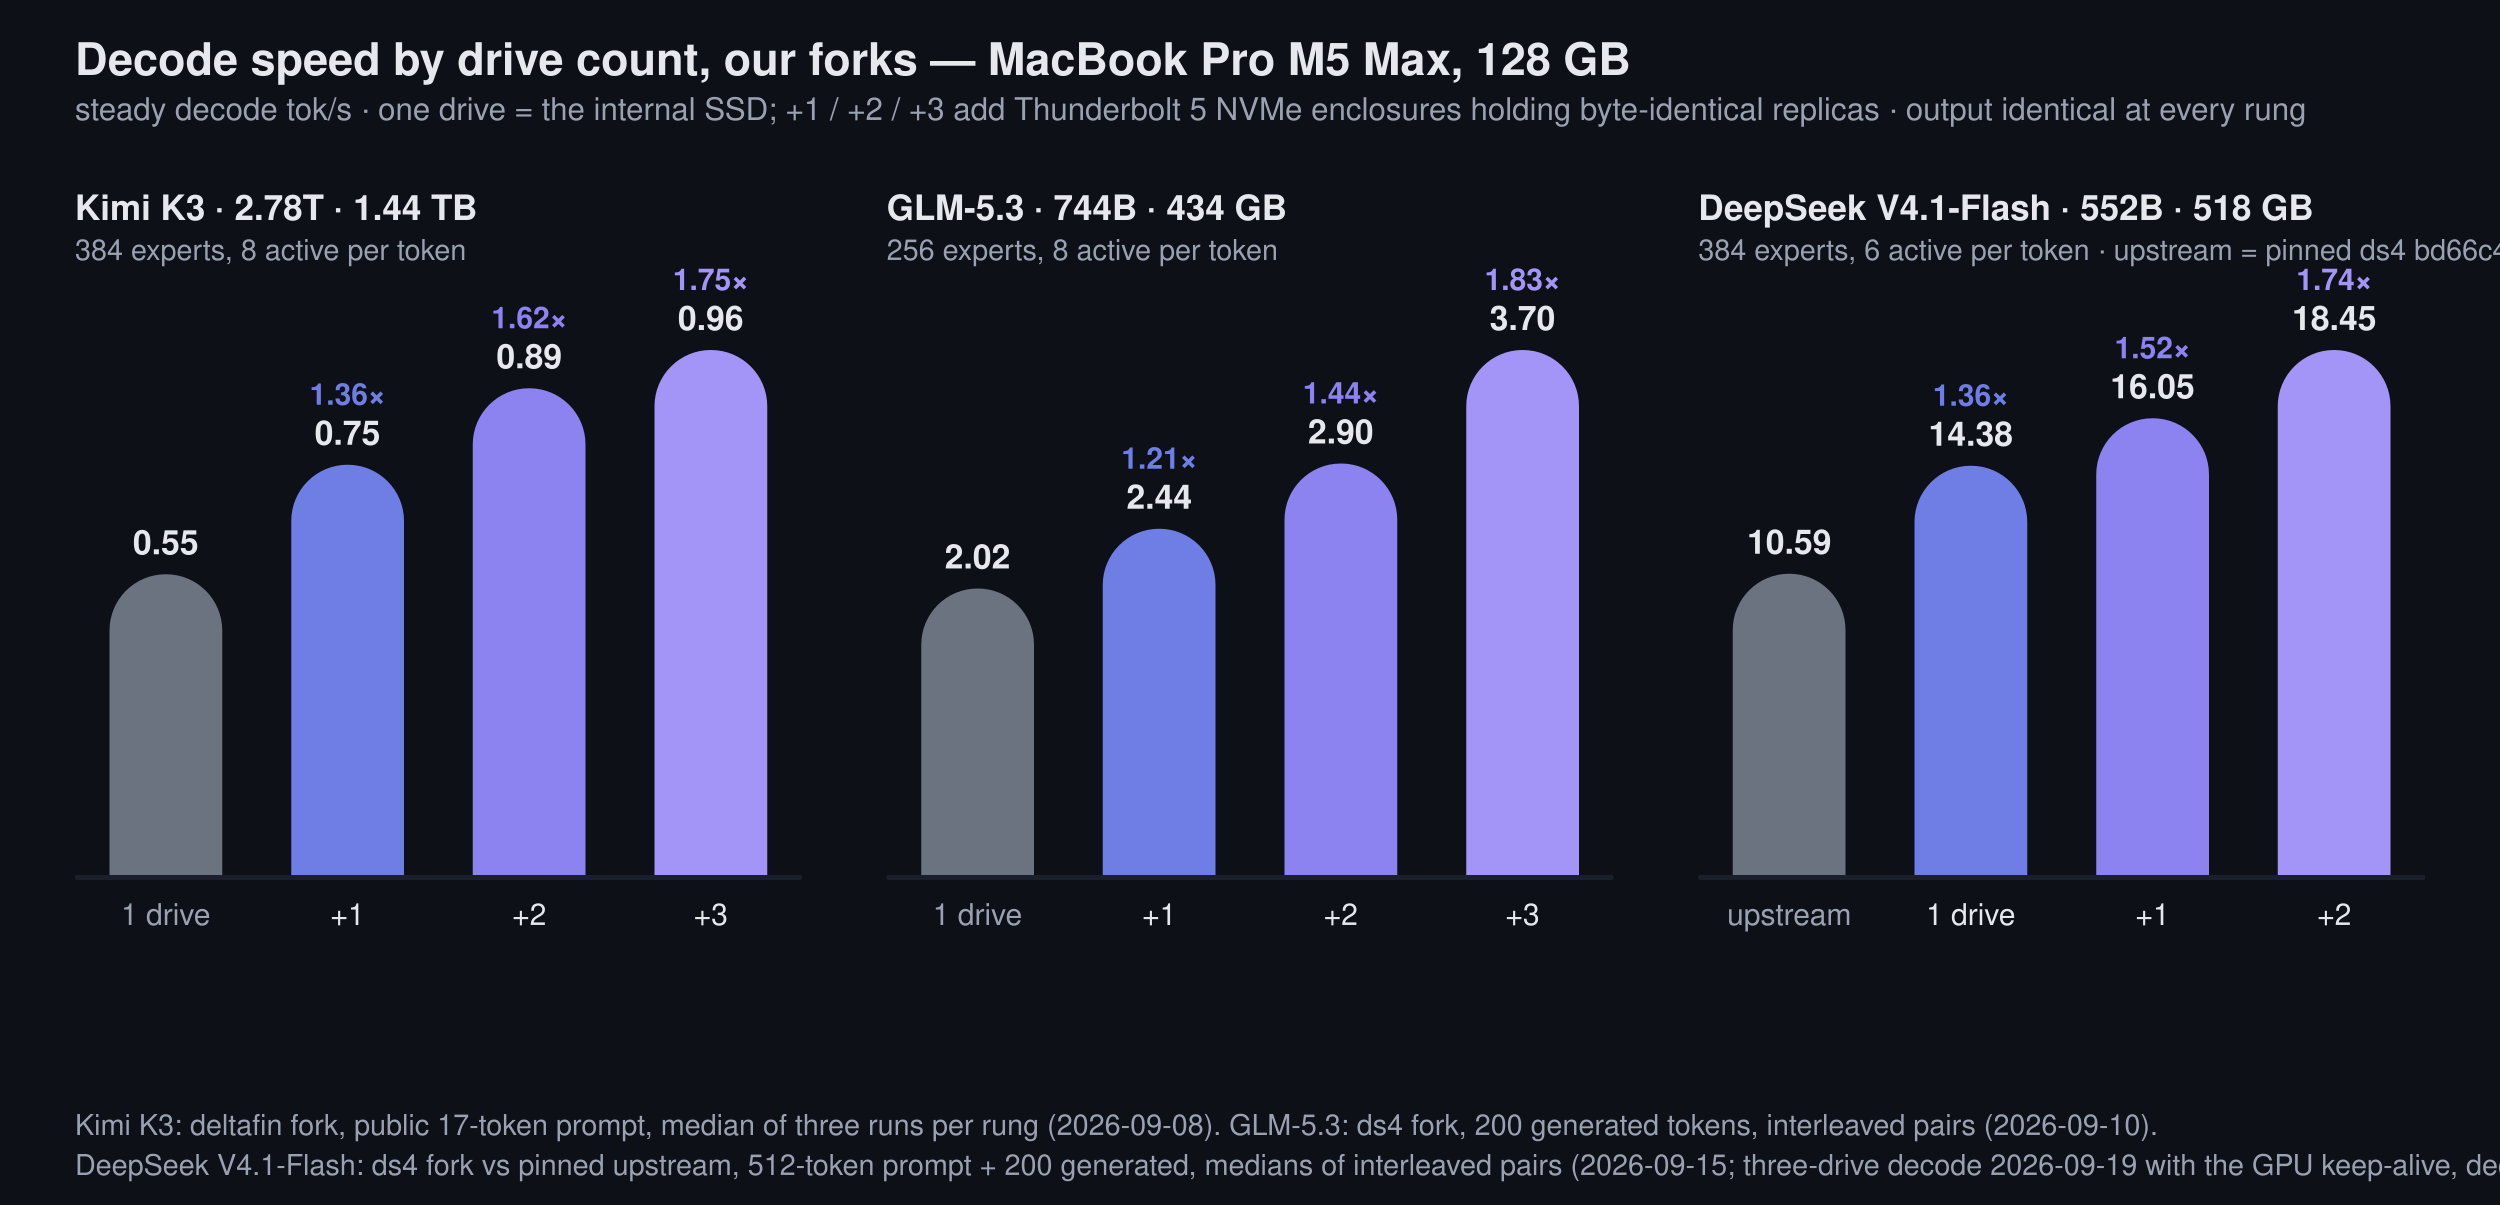
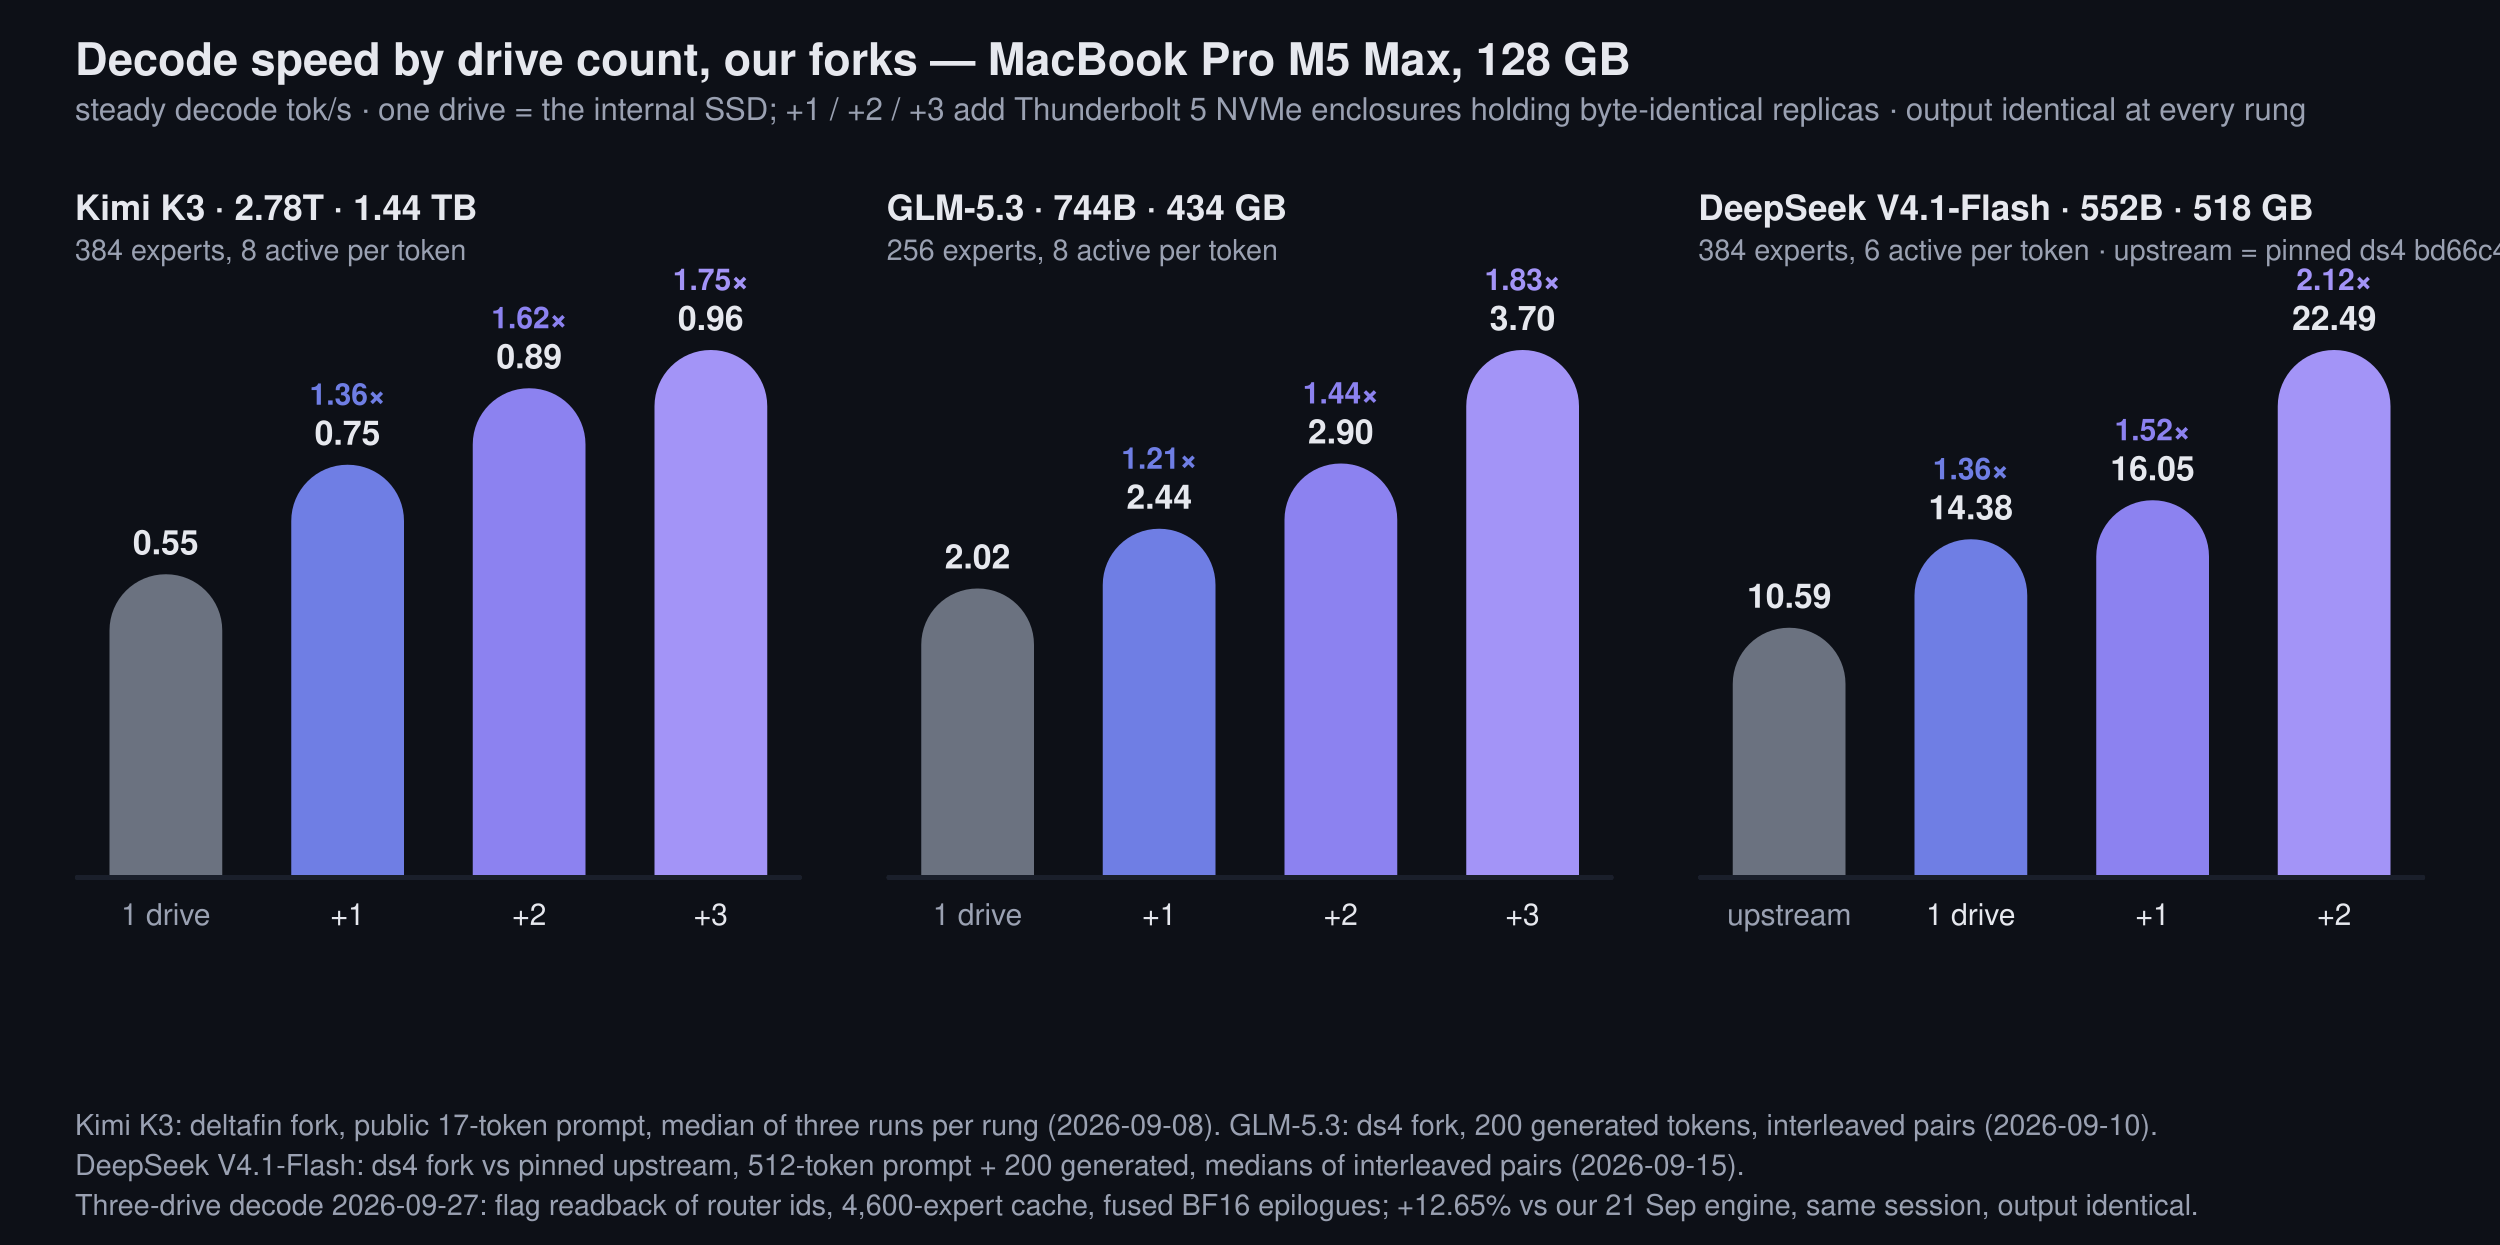
- <svg xmlns="http://www.w3.org/2000/svg" viewBox="0 0 1000 482" width="1000" height="482" font-family="-apple-system,BlinkMacSystemFont,Segoe UI,Helvetica,Arial,sans-serif">
-   <rect width="1000" height="482" fill="#0d1017" />
+ <svg xmlns="http://www.w3.org/2000/svg" viewBox="0 0 1000 498" width="1000" height="498" font-family="-apple-system,BlinkMacSystemFont,Segoe UI,Helvetica,Arial,sans-serif">
+   <rect width="1000" height="498" fill="#0d1017" />
  <text x="30" y="30" font-size="18" font-weight="700" fill="#e6e8ee">Decode speed by drive count, our forks — MacBook Pro M5 Max, 128 GB</text>
  <text x="30" y="48" font-size="12.5" fill="#9aa1b2">steady decode tok/s · one drive = the internal SSD; +1 / +2 / +3 add Thunderbolt 5 NVMe enclosures holding byte-identical replicas · output identical at every rung</text>
  <text x="30.0" y="88" font-size="14" font-weight="700" fill="#e6e8ee">Kimi K3 · 2.78T · 1.44 TB</text>
  <text x="30.0" y="104" font-size="11.5" fill="#9aa1b2">384 experts, 8 active per token</text>
  <rect x="30.0" y="350" width="290.7" height="2" rx="1" fill="#1a1f2b" />
  <rect x="43.8" y="229.7" width="45.1" height="142.8" rx="22.5" fill="#6b7280" />
  <rect x="42.8" y="351" width="47.1" height="24.5" fill="#0d1017" />
  <rect x="30.0" y="350" width="290.7" height="2" rx="1" fill="#1a1f2b" />
  <text x="66.3" y="221.7" font-size="13.5" font-weight="700" text-anchor="middle" fill="#e6e8ee">0.55</text>
  <text x="66.3" y="370" font-size="12" text-anchor="middle" fill="#9aa1b2">1 drive</text>
  <rect x="116.5" y="185.9" width="45.1" height="186.6" rx="22.5" fill="#6f7ee4" />
  <rect x="115.5" y="351" width="47.1" height="24.5" fill="#0d1017" />
  <rect x="30.0" y="350" width="290.7" height="2" rx="1" fill="#1a1f2b" />
  <text x="139.0" y="177.9" font-size="13.5" font-weight="700" text-anchor="middle" fill="#e6e8ee">0.75</text>
  <text x="139.0" y="161.9" font-size="12" font-weight="600" text-anchor="middle" fill="#6f7ee4">1.36×</text>
  <text x="139.0" y="370" font-size="12" text-anchor="middle" fill="#e6e8ee">+1</text>
  <rect x="189.1" y="155.3" width="45.1" height="217.2" rx="22.5" fill="#8c82f0" />
  <rect x="188.1" y="351" width="47.1" height="24.5" fill="#0d1017" />
  <rect x="30.0" y="350" width="290.7" height="2" rx="1" fill="#1a1f2b" />
  <text x="211.7" y="147.3" font-size="13.5" font-weight="700" text-anchor="middle" fill="#e6e8ee">0.89</text>
  <text x="211.7" y="131.3" font-size="12" font-weight="600" text-anchor="middle" fill="#8c82f0">1.62×</text>
  <text x="211.7" y="370" font-size="12" text-anchor="middle" fill="#e6e8ee">+2</text>
  <rect x="261.8" y="140.0" width="45.1" height="232.5" rx="22.5" fill="#a394f7" />
  <rect x="260.8" y="351" width="47.1" height="24.5" fill="#0d1017" />
  <rect x="30.0" y="350" width="290.7" height="2" rx="1" fill="#1a1f2b" />
  <text x="284.3" y="132.0" font-size="13.5" font-weight="700" text-anchor="middle" fill="#e6e8ee">0.96</text>
  <text x="284.3" y="116.0" font-size="12" font-weight="600" text-anchor="middle" fill="#a394f7">1.75×</text>
  <text x="284.3" y="370" font-size="12" text-anchor="middle" fill="#e6e8ee">+3</text>
  <text x="354.667" y="88" font-size="14" font-weight="700" fill="#e6e8ee">GLM-5.3 · 744B · 434 GB</text>
  <text x="354.667" y="104" font-size="11.5" fill="#9aa1b2">256 experts, 8 active per token</text>
  <rect x="354.667" y="350" width="290.7" height="2" rx="1" fill="#1a1f2b" />
  <rect x="368.5" y="235.4" width="45.1" height="137.2" rx="22.5" fill="#6b7280" />
  <rect x="367.5" y="351" width="47.1" height="24.5" fill="#0d1017" />
  <rect x="354.667" y="350" width="290.7" height="2" rx="1" fill="#1a1f2b" />
  <text x="391.0" y="227.4" font-size="13.5" font-weight="700" text-anchor="middle" fill="#e6e8ee">2.02</text>
  <text x="391.0" y="370" font-size="12" text-anchor="middle" fill="#9aa1b2">1 drive</text>
  <rect x="441.1" y="211.5" width="45.1" height="161.0" rx="22.5" fill="#6f7ee4" />
  <rect x="440.1" y="351" width="47.1" height="24.5" fill="#0d1017" />
  <rect x="354.667" y="350" width="290.7" height="2" rx="1" fill="#1a1f2b" />
  <text x="463.7" y="203.5" font-size="13.5" font-weight="700" text-anchor="middle" fill="#e6e8ee">2.44</text>
  <text x="463.7" y="187.5" font-size="12" font-weight="600" text-anchor="middle" fill="#6f7ee4">1.21×</text>
  <text x="463.7" y="370" font-size="12" text-anchor="middle" fill="#e6e8ee">+1</text>
  <rect x="513.8" y="185.4" width="45.1" height="187.1" rx="22.5" fill="#8c82f0" />
  <rect x="512.8" y="351" width="47.1" height="24.5" fill="#0d1017" />
  <rect x="354.667" y="350" width="290.7" height="2" rx="1" fill="#1a1f2b" />
  <text x="536.3" y="177.4" font-size="13.5" font-weight="700" text-anchor="middle" fill="#e6e8ee">2.90</text>
  <text x="536.3" y="161.4" font-size="12" font-weight="600" text-anchor="middle" fill="#8c82f0">1.44×</text>
  <text x="536.3" y="370" font-size="12" text-anchor="middle" fill="#e6e8ee">+2</text>
  <rect x="586.5" y="140.0" width="45.1" height="232.5" rx="22.5" fill="#a394f7" />
  <rect x="585.5" y="351" width="47.1" height="24.5" fill="#0d1017" />
  <rect x="354.667" y="350" width="290.7" height="2" rx="1" fill="#1a1f2b" />
  <text x="609.0" y="132.0" font-size="13.5" font-weight="700" text-anchor="middle" fill="#e6e8ee">3.70</text>
  <text x="609.0" y="116.0" font-size="12" font-weight="600" text-anchor="middle" fill="#a394f7">1.83×</text>
  <text x="609.0" y="370" font-size="12" text-anchor="middle" fill="#e6e8ee">+3</text>
  <text x="679.333" y="88" font-size="14" font-weight="700" fill="#e6e8ee">DeepSeek V4.1-Flash · 552B · 518 GB</text>
  <text x="679.333" y="104" font-size="11.5" fill="#9aa1b2">384 experts, 6 active per token · upstream = pinned ds4 bd66c40 on the same single drive</text>
  <rect x="679.333" y="350" width="290.7" height="2" rx="1" fill="#1a1f2b" />
-   <rect x="693.1" y="229.5" width="45.1" height="143.1" rx="22.5" fill="#6b7280" />
+   <rect x="693.1" y="251.1" width="45.1" height="121.4" rx="22.5" fill="#6b7280" />
  <rect x="692.1" y="351" width="47.1" height="24.5" fill="#0d1017" />
  <rect x="679.333" y="350" width="290.7" height="2" rx="1" fill="#1a1f2b" />
-   <text x="715.7" y="221.5" font-size="13.5" font-weight="700" text-anchor="middle" fill="#e6e8ee">10.59</text>
+   <text x="715.7" y="243.1" font-size="13.5" font-weight="700" text-anchor="middle" fill="#e6e8ee">10.59</text>
  <text x="715.7" y="370" font-size="12" text-anchor="middle" fill="#9aa1b2">upstream</text>
-   <rect x="765.8" y="186.3" width="45.1" height="186.2" rx="22.5" fill="#6f7ee4" />
+   <rect x="765.8" y="215.7" width="45.1" height="156.8" rx="22.5" fill="#6f7ee4" />
  <rect x="764.8" y="351" width="47.1" height="24.5" fill="#0d1017" />
  <rect x="679.333" y="350" width="290.7" height="2" rx="1" fill="#1a1f2b" />
-   <text x="788.3" y="178.3" font-size="13.5" font-weight="700" text-anchor="middle" fill="#e6e8ee">14.38</text>
-   <text x="788.3" y="162.3" font-size="12" font-weight="600" text-anchor="middle" fill="#6f7ee4">1.36×</text>
+   <text x="788.3" y="207.7" font-size="13.5" font-weight="700" text-anchor="middle" fill="#e6e8ee">14.38</text>
+   <text x="788.3" y="191.7" font-size="12" font-weight="600" text-anchor="middle" fill="#6f7ee4">1.36×</text>
  <text x="788.3" y="370" font-size="12" text-anchor="middle" fill="#e6e8ee">1 drive</text>
-   <rect x="838.5" y="167.3" width="45.1" height="205.2" rx="22.5" fill="#8c82f0" />
+   <rect x="838.5" y="200.1" width="45.1" height="172.4" rx="22.5" fill="#8c82f0" />
  <rect x="837.5" y="351" width="47.1" height="24.5" fill="#0d1017" />
  <rect x="679.333" y="350" width="290.7" height="2" rx="1" fill="#1a1f2b" />
-   <text x="861.0" y="159.3" font-size="13.5" font-weight="700" text-anchor="middle" fill="#e6e8ee">16.05</text>
-   <text x="861.0" y="143.3" font-size="12" font-weight="600" text-anchor="middle" fill="#8c82f0">1.52×</text>
+   <text x="861.0" y="192.1" font-size="13.5" font-weight="700" text-anchor="middle" fill="#e6e8ee">16.05</text>
+   <text x="861.0" y="176.1" font-size="12" font-weight="600" text-anchor="middle" fill="#8c82f0">1.52×</text>
  <text x="861.0" y="370" font-size="12" text-anchor="middle" fill="#e6e8ee">+1</text>
  <rect x="911.1" y="140.0" width="45.1" height="232.5" rx="22.5" fill="#a394f7" />
  <rect x="910.1" y="351" width="47.1" height="24.5" fill="#0d1017" />
  <rect x="679.333" y="350" width="290.7" height="2" rx="1" fill="#1a1f2b" />
-   <text x="933.7" y="132.0" font-size="13.5" font-weight="700" text-anchor="middle" fill="#e6e8ee">18.45</text>
-   <text x="933.7" y="116.0" font-size="12" font-weight="600" text-anchor="middle" fill="#a394f7">1.74×</text>
+   <text x="933.7" y="132.0" font-size="13.5" font-weight="700" text-anchor="middle" fill="#e6e8ee">22.49</text>
+   <text x="933.7" y="116.0" font-size="12" font-weight="600" text-anchor="middle" fill="#a394f7">2.12×</text>
  <text x="933.7" y="370" font-size="12" text-anchor="middle" fill="#e6e8ee">+2</text>
  <text x="30" y="454" font-size="11.5" fill="#9aa1b2">Kimi K3: deltafin fork, public 17-token prompt, median of three runs per rung (2026-09-08). GLM-5.3: ds4 fork, 200 generated tokens, interleaved pairs (2026-09-10).</text>
-   <text x="30" y="470" font-size="11.5" fill="#9aa1b2">DeepSeek V4.1-Flash: ds4 fork vs pinned upstream, 512-token prompt + 200 generated, medians of interleaved pairs (2026-09-15; three-drive decode 2026-09-19 with the GPU keep-alive, decode split 10:6:6 and CPU keep-alive);</text>
+   <text x="30" y="470" font-size="11.5" fill="#9aa1b2">DeepSeek V4.1-Flash: ds4 fork vs pinned upstream, 512-token prompt + 200 generated, medians of interleaved pairs (2026-09-15).</text>
+   <text x="30" y="486" font-size="11.5" fill="#9aa1b2">Three-drive decode 2026-09-27: flag readback of router ids, 4,600-expert cache, fused BF16 epilogues; +12.65% vs our 21 Sep engine, same session, output identical.</text>
</svg>
